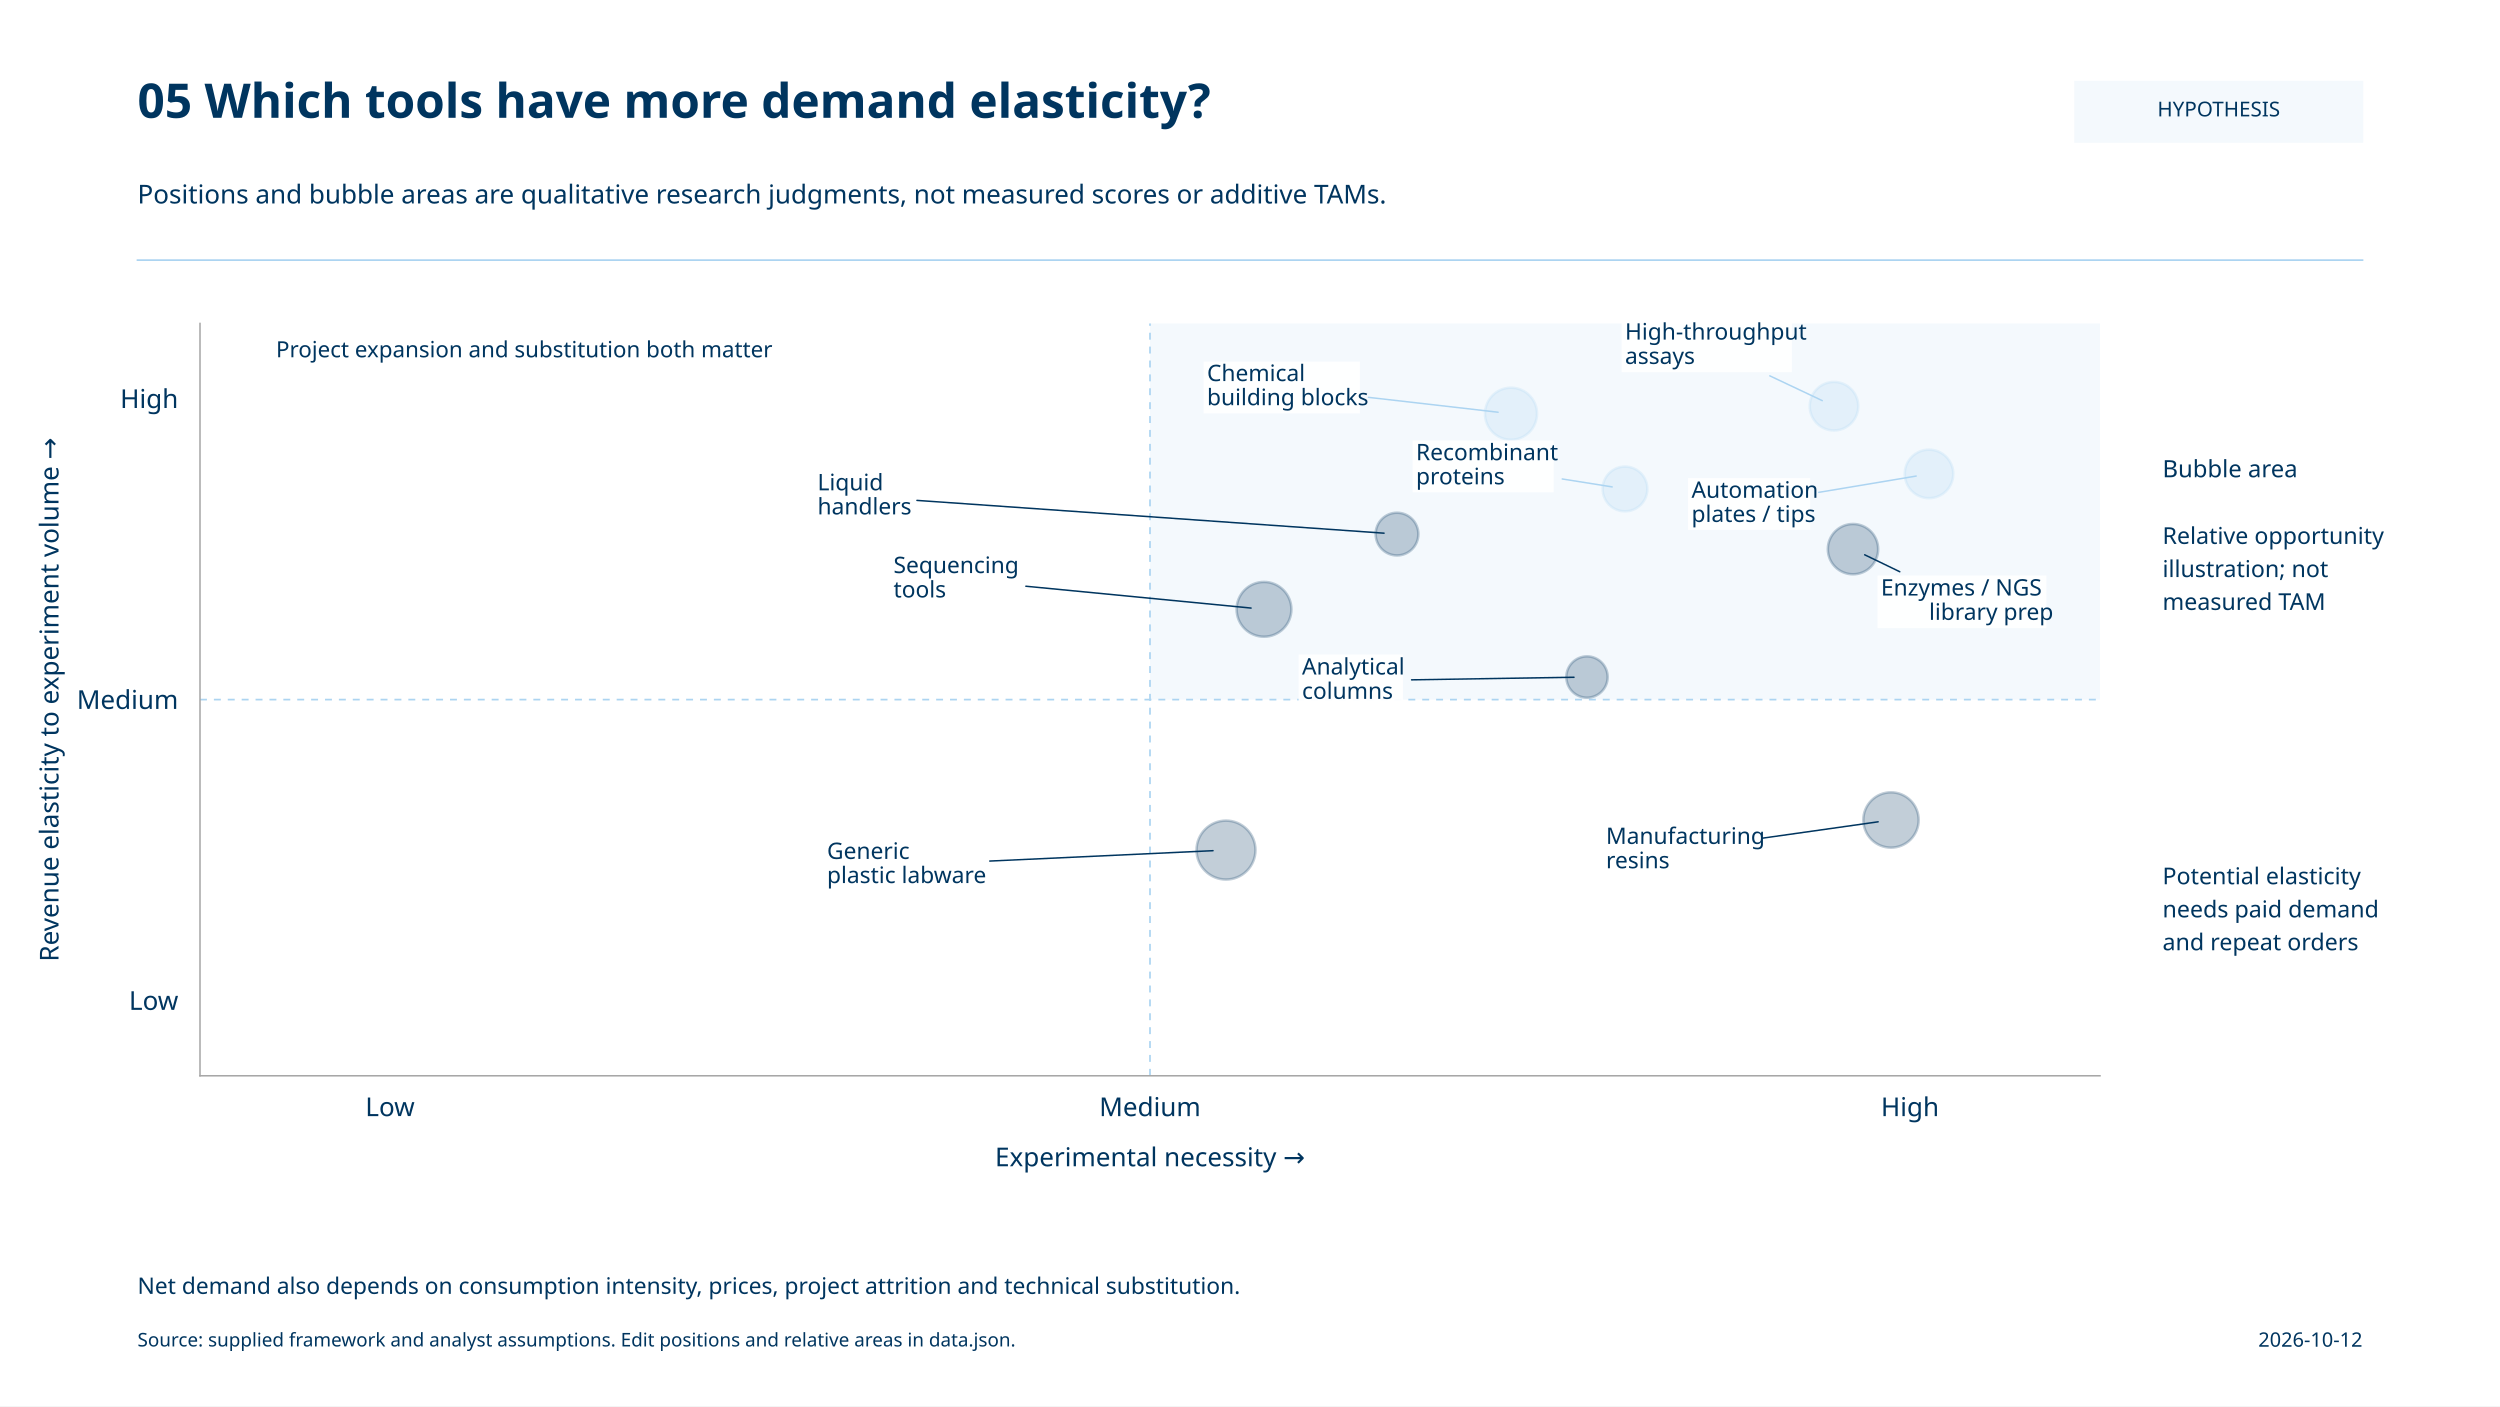
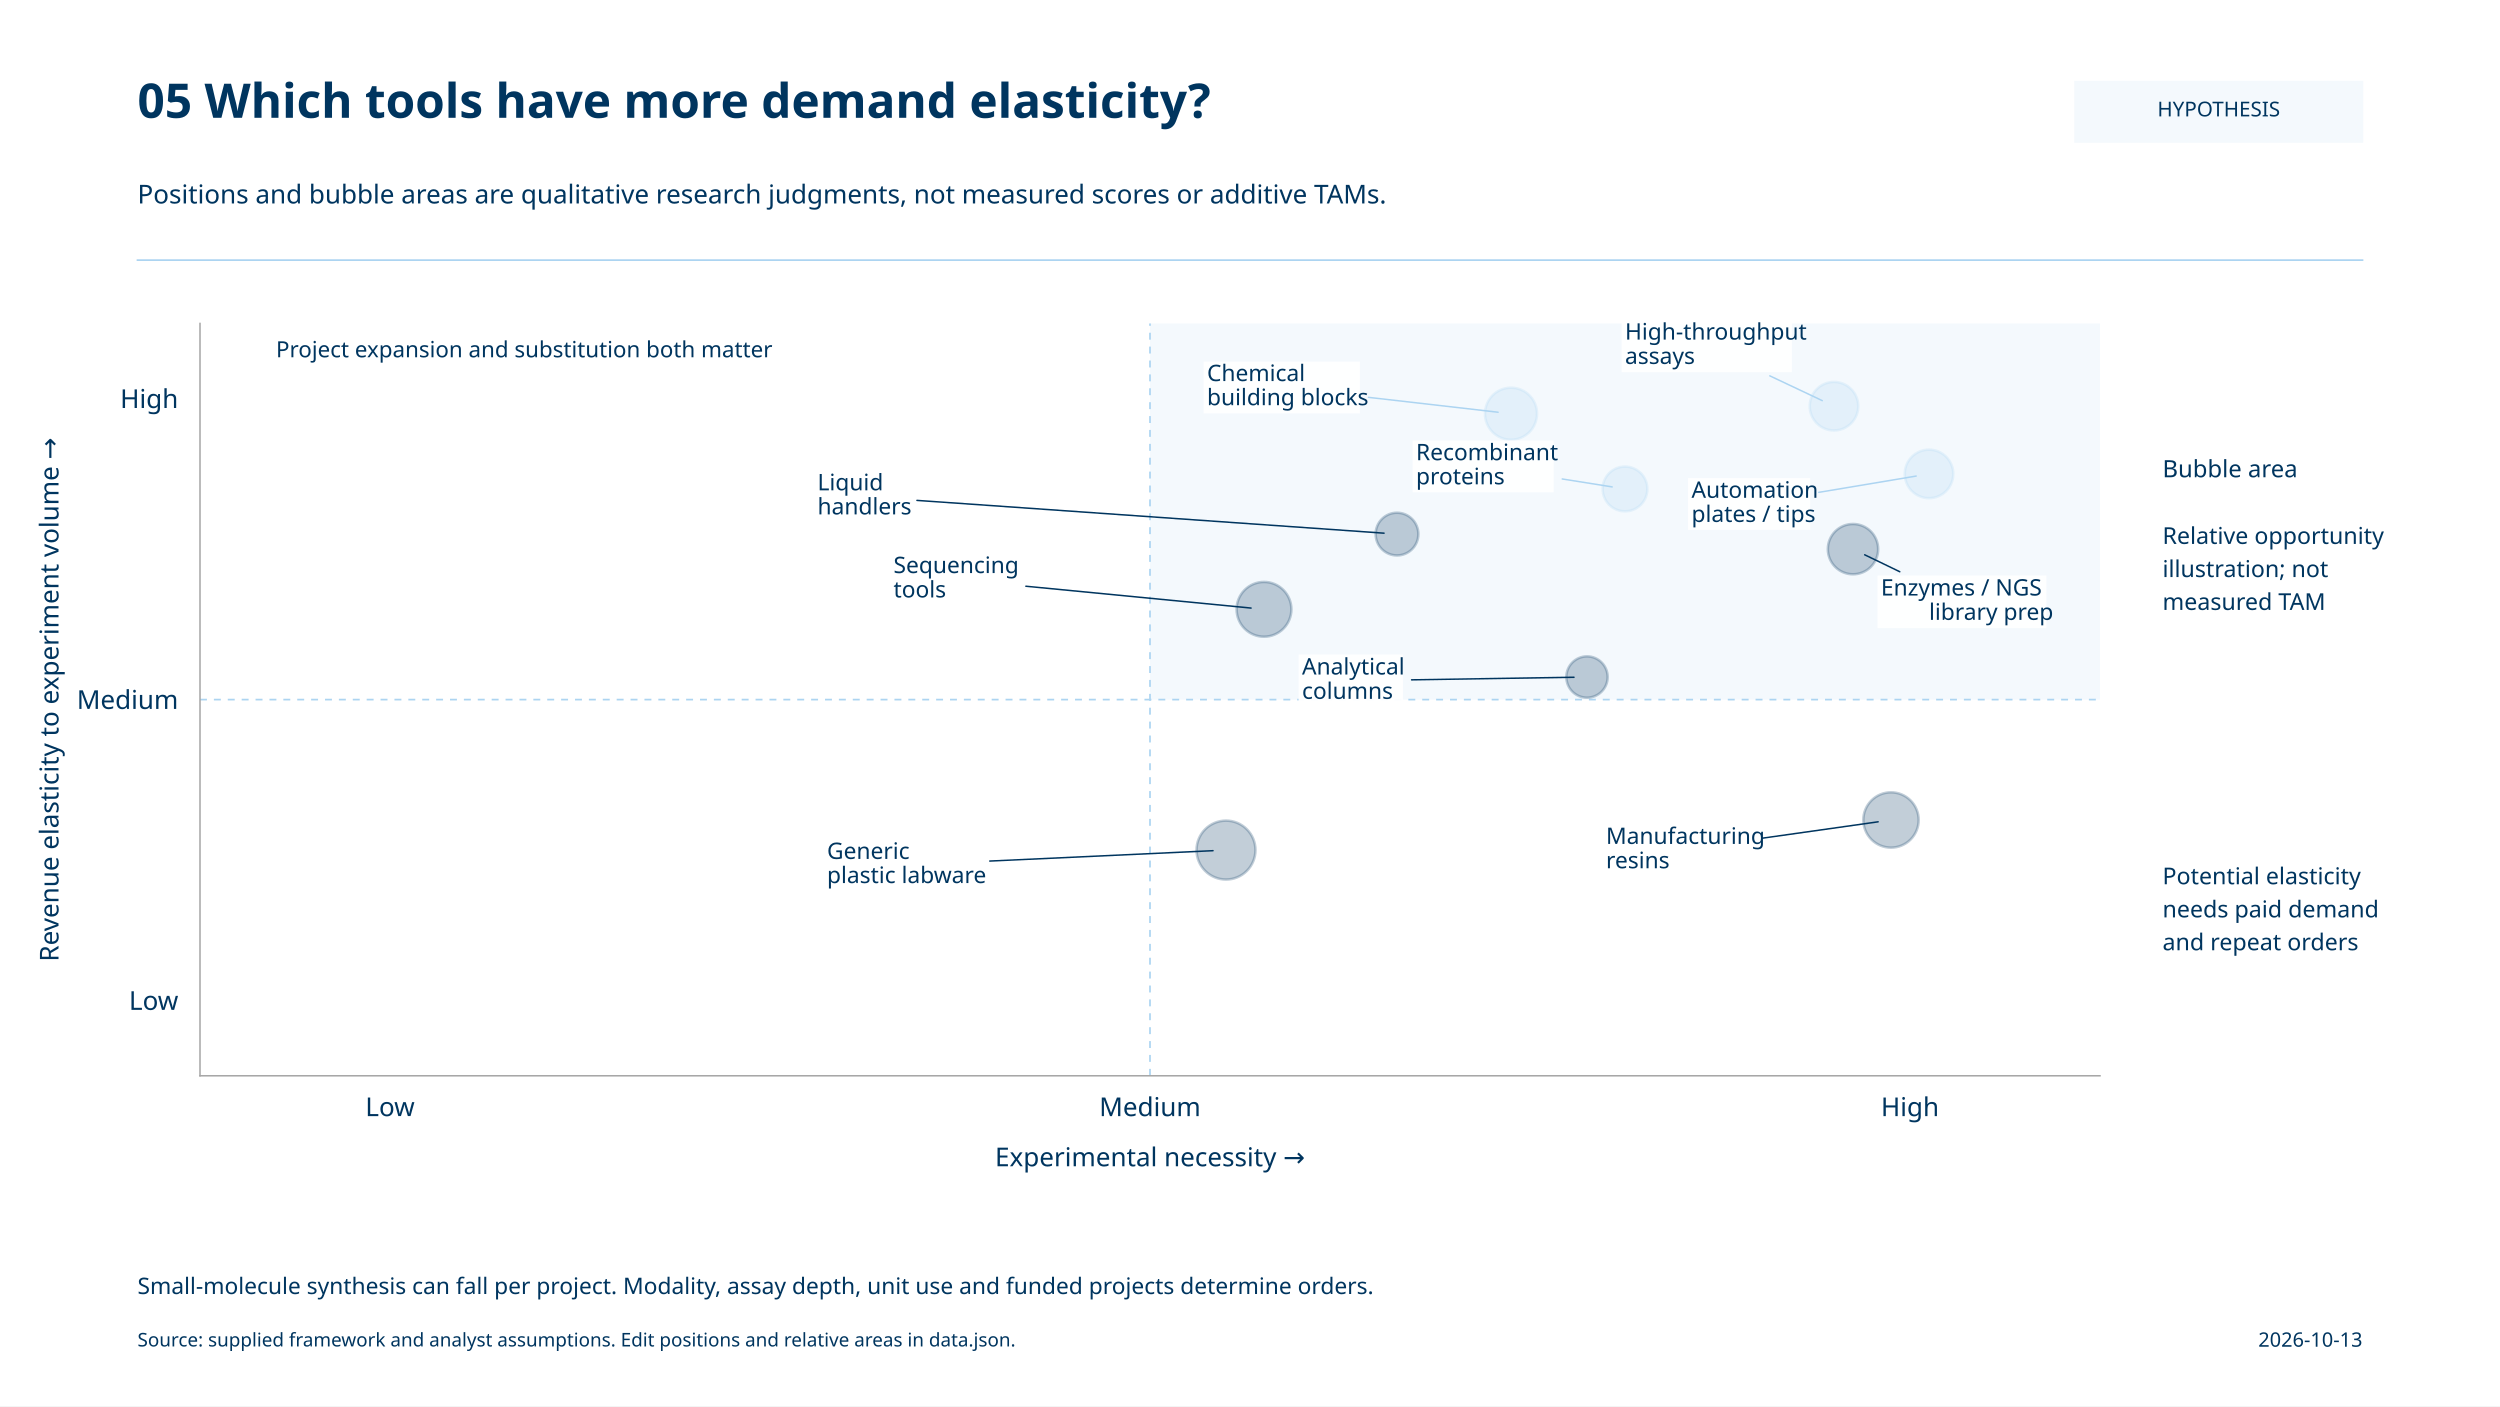
<svg xmlns="http://www.w3.org/2000/svg" xmlns:xlink="http://www.w3.org/1999/xlink" width="1152pt" height="648pt" viewBox="0 0 1152 648" version="1.1">
  <defs>
    <style type="text/css">*{stroke-linejoin: round; stroke-linecap: butt}</style>
  </defs>
  <g id="figure_1">
    <g id="patch_1">
      <path d="M 0 648  L 1152 648  L 1152 0  L 0 0  z " style="fill: #ffffff" />
    </g>
    <g id="patch_2">
-       <path d="M 956.16 65.448  L 1088.64 65.448  L 1088.64 37.584  L 956.16 37.584  z " style="fill: #F4F9FD; stroke: #F4F9FD; stroke-width: 0.7; stroke-linejoin: miter" />
+       <path d="M 956.16 65.448  L 1088.64 65.448  L 1088.64 37.584  L 956.16 37.584  z " style="fill: #f4f9fd; stroke: #f4f9fd; stroke-width: 0.7; stroke-linejoin: miter" />
    </g>
    <g id="axes_1">
      <g id="patch_3">
        <path d="M 92.16 495.72  L 967.68 495.72  L 967.68 149.04  L 92.16 149.04  z " style="fill: #ffffff" />
      </g>
      <g id="patch_4">
-         <path d="M 529.92 322.38  L 967.68 322.38  L 967.68 149.04  L 529.92 149.04  z " clip-path="url(#p7e44cdf704)" style="fill: #F4F9FD" />
+         <path d="M 529.92 322.38  L 967.68 322.38  L 967.68 149.04  L 529.92 149.04  z " clip-path="url(#p7e44cdf704)" style="fill: #f4f9fd" />
      </g>
      <g id="matplotlib.axis_1">
        <g id="xtick_1">
          <g id="line2d_1" />
          <g id="text_1">
-             <text style="font-size: 12px; font-family: 'Arial Unicode MS'; text-anchor: middle; fill: #00355F" x="179.712" y="514.309" transform="rotate(-0 179.712 514.3094)">Low</text>
+             <text style="font-size: 12px; font-family: 'Arial Unicode MS'; text-anchor: middle; fill: #00355f" x="179.712" y="514.309" transform="rotate(-0 179.712 514.3094)">Low</text>
          </g>
        </g>
        <g id="xtick_2">
          <g id="line2d_2" />
          <g id="text_2">
-             <text style="font-size: 12px; font-family: 'Arial Unicode MS'; text-anchor: middle; fill: #00355F" x="529.92" y="514.309" transform="rotate(-0 529.92 514.3094)">Medium</text>
+             <text style="font-size: 12px; font-family: 'Arial Unicode MS'; text-anchor: middle; fill: #00355f" x="529.92" y="514.309" transform="rotate(-0 529.92 514.3094)">Medium</text>
          </g>
        </g>
        <g id="xtick_3">
          <g id="line2d_3" />
          <g id="text_3">
-             <text style="font-size: 12px; font-family: 'Arial Unicode MS'; text-anchor: middle; fill: #00355F" x="880.128" y="514.309" transform="rotate(-0 880.128 514.3094)">High</text>
+             <text style="font-size: 12px; font-family: 'Arial Unicode MS'; text-anchor: middle; fill: #00355f" x="880.128" y="514.309" transform="rotate(-0 880.128 514.3094)">High</text>
          </g>
        </g>
        <g id="text_4">
-           <text style="font-size: 12px; font-family: 'Arial Unicode MS'; text-anchor: middle; fill: #00355F" x="529.92" y="537.419" transform="rotate(-0 529.92 537.4188)">Experimental necessity →</text>
+           <text style="font-size: 12px; font-family: 'Arial Unicode MS'; text-anchor: middle; fill: #00355f" x="529.92" y="537.419" transform="rotate(-0 529.92 537.4188)">Experimental necessity →</text>
        </g>
      </g>
      <g id="matplotlib.axis_2">
        <g id="ytick_1">
          <g id="line2d_4" />
          <g id="text_5">
-             <text style="font-size: 12px; font-family: 'Arial Unicode MS'; text-anchor: end; fill: #00355F" x="82.16" y="465.347" transform="rotate(-0 82.16 465.3467)">Low</text>
+             <text style="font-size: 12px; font-family: 'Arial Unicode MS'; text-anchor: end; fill: #00355f" x="82.16" y="465.347" transform="rotate(-0 82.16 465.3467)">Low</text>
          </g>
        </g>
        <g id="ytick_2">
          <g id="line2d_5" />
          <g id="text_6">
-             <text style="font-size: 12px; font-family: 'Arial Unicode MS'; text-anchor: end; fill: #00355F" x="82.16" y="326.675" transform="rotate(-0 82.16 326.6747)">Medium</text>
+             <text style="font-size: 12px; font-family: 'Arial Unicode MS'; text-anchor: end; fill: #00355f" x="82.16" y="326.675" transform="rotate(-0 82.16 326.6747)">Medium</text>
          </g>
        </g>
        <g id="ytick_3">
          <g id="line2d_6" />
          <g id="text_7">
-             <text style="font-size: 12px; font-family: 'Arial Unicode MS'; text-anchor: end; fill: #00355F" x="82.16" y="188.003" transform="rotate(-0 82.16 188.0027)">High</text>
+             <text style="font-size: 12px; font-family: 'Arial Unicode MS'; text-anchor: end; fill: #00355f" x="82.16" y="188.003" transform="rotate(-0 82.16 188.0027)">High</text>
          </g>
        </g>
        <g id="text_8">
-           <text style="font-size: 12px; font-family: 'Arial Unicode MS'; text-anchor: middle; fill: #00355F" x="26.963" y="322.38" transform="rotate(-90 26.96313 322.38)">Revenue elasticity to experiment volume →</text>
+           <text style="font-size: 12px; font-family: 'Arial Unicode MS'; text-anchor: middle; fill: #00355f" x="26.963" y="322.38" transform="rotate(-90 26.96313 322.38)">Revenue elasticity to experiment volume →</text>
        </g>
      </g>
      <g id="line2d_7">
-         <path d="M 529.92 495.72  L 529.92 149.04  " clip-path="url(#p7e44cdf704)" style="fill: none; stroke-dasharray: 3.2,3.2; stroke-dashoffset: 0; stroke: #ACD4F1; stroke-width: 0.8" />
+         <path d="M 529.92 495.72  L 529.92 149.04  " clip-path="url(#p7e44cdf704)" style="fill: none; stroke-dasharray: 3.2,3.2; stroke-dashoffset: 0; stroke: #acd4f1; stroke-width: 0.8" />
      </g>
      <g id="line2d_8">
-         <path d="M 92.16 322.38  L 967.68 322.38  " clip-path="url(#p7e44cdf704)" style="fill: none; stroke-dasharray: 3.2,3.2; stroke-dashoffset: 0; stroke: #ACD4F1; stroke-width: 0.8" />
+         <path d="M 92.16 322.38  L 967.68 322.38  " clip-path="url(#p7e44cdf704)" style="fill: none; stroke-dasharray: 3.2,3.2; stroke-dashoffset: 0; stroke: #acd4f1; stroke-width: 0.8" />
      </g>
      <g id="patch_5">
-         <path d="M 92.16 495.72  L 92.16 149.04  " style="fill: none; stroke: #A5A5A5; stroke-width: 0.7; stroke-linejoin: miter; stroke-linecap: square" />
+         <path d="M 92.16 495.72  L 92.16 149.04  " style="fill: none; stroke: #a5a5a5; stroke-width: 0.7; stroke-linejoin: miter; stroke-linecap: square" />
      </g>
      <g id="patch_6">
-         <path d="M 92.16 495.72  L 967.68 495.72  " style="fill: none; stroke: #A5A5A5; stroke-width: 0.7; stroke-linejoin: miter; stroke-linecap: square" />
+         <path d="M 92.16 495.72  L 967.68 495.72  " style="fill: none; stroke: #a5a5a5; stroke-width: 0.7; stroke-linejoin: miter; stroke-linecap: square" />
      </g>
      <g id="text_9">
-         <text style="font-size: 10.3px; font-family: 'Arial Unicode MS'; text-anchor: start; fill: #00355F" x="127.181" y="164.641" transform="rotate(-0 127.1808 164.6406)">Project expansion and substitution both matter</text>
+         <text style="font-size: 10.3px; font-family: 'Arial Unicode MS'; text-anchor: start; fill: #00355f" x="127.181" y="164.641" transform="rotate(-0 127.1808 164.6406)">Project expansion and substitution both matter</text>
      </g>
      <g id="PathCollection_1">
        <defs>
-           <path id="m9149eedc2d" d="M 0 11.18  C 2.965 11.18 5.809 10.002 7.906 7.906  C 10.002 5.809 11.18 2.965 11.18 0  C 11.18 -2.965 10.002 -5.809 7.906 -7.906  C 5.809 -10.002 2.965 -11.18 0 -11.18  C -2.965 -11.18 -5.809 -10.002 -7.906 -7.906  C -10.002 -5.809 -11.18 -2.965 -11.18 0  C -11.18 2.965 -10.002 5.809 -7.906 7.906  C -5.809 10.002 -2.965 11.18 0 11.18  z " style="stroke: #ACD4F1; stroke-opacity: 0.24; stroke-width: 1.2" />
-         </defs>
-         <g clip-path="url(#p7e44cdf704)">
-           <use xlink:href="#m9149eedc2d" x="845.107" y="187.175" style="fill: #ACD4F1; fill-opacity: 0.24; stroke: #ACD4F1; stroke-opacity: 0.24; stroke-width: 1.2" />
+           <path id="m93047b6836" d="M 0 11.18  C 2.965 11.18 5.809 10.002 7.906 7.906  C 10.002 5.809 11.18 2.965 11.18 0  C 11.18 -2.965 10.002 -5.809 7.906 -7.906  C 5.809 -10.002 2.965 -11.18 0 -11.18  C -2.965 -11.18 -5.809 -10.002 -7.906 -7.906  C -10.002 -5.809 -11.18 -2.965 -11.18 0  C -11.18 2.965 -10.002 5.809 -7.906 7.906  C -5.809 10.002 -2.965 11.18 0 11.18  z " style="stroke: #acd4f1; stroke-opacity: 0.24; stroke-width: 1.2" />
+         </defs>
+         <g clip-path="url(#p7e44cdf704)">
+           <use xlink:href="#m93047b6836" x="845.107" y="187.175" style="fill: #acd4f1; fill-opacity: 0.24; stroke: #acd4f1; stroke-opacity: 0.24; stroke-width: 1.2" />
        </g>
      </g>
      <g id="PathCollection_2">
        <defs>
-           <path id="m7114f4ecd4" d="M 0 11.592  C 3.074 11.592 6.023 10.371 8.197 8.197  C 10.371 6.023 11.592 3.074 11.592 0  C 11.592 -3.074 10.371 -6.023 8.197 -8.197  C 6.023 -10.371 3.074 -11.592 0 -11.592  C -3.074 -11.592 -6.023 -10.371 -8.197 -8.197  C -10.371 -6.023 -11.592 -3.074 -11.592 0  C -11.592 3.074 -10.371 6.023 -8.197 8.197  C -6.023 10.371 -3.074 11.592 0 11.592  z " style="stroke: #00355F; stroke-opacity: 0.24; stroke-width: 1.2" />
-         </defs>
-         <g clip-path="url(#p7e44cdf704)">
-           <use xlink:href="#m7114f4ecd4" x="853.862" y="253.044" style="fill: #00355F; fill-opacity: 0.24; stroke: #00355F; stroke-opacity: 0.24; stroke-width: 1.2" />
+           <path id="mbe68088155" d="M 0 11.592  C 3.074 11.592 6.023 10.371 8.197 8.197  C 10.371 6.023 11.592 3.074 11.592 0  C 11.592 -3.074 10.371 -6.023 8.197 -8.197  C 6.023 -10.371 3.074 -11.592 0 -11.592  C -3.074 -11.592 -6.023 -10.371 -8.197 -8.197  C -10.371 -6.023 -11.592 -3.074 -11.592 0  C -11.592 3.074 -10.371 6.023 -8.197 8.197  C -6.023 10.371 -3.074 11.592 0 11.592  z " style="stroke: #00355f; stroke-opacity: 0.24; stroke-width: 1.2" />
+         </defs>
+         <g clip-path="url(#p7e44cdf704)">
+           <use xlink:href="#mbe68088155" x="853.862" y="253.044" style="fill: #00355f; fill-opacity: 0.24; stroke: #00355f; stroke-opacity: 0.24; stroke-width: 1.2" />
        </g>
      </g>
      <g id="PathCollection_3">
        <defs>
-           <path id="m4a2d813045" d="M 0 10.308  C 2.734 10.308 5.356 9.222 7.289 7.289  C 9.222 5.356 10.308 2.734 10.308 0  C 10.308 -2.734 9.222 -5.356 7.289 -7.289  C 5.356 -9.222 2.734 -10.308 0 -10.308  C -2.734 -10.308 -5.356 -9.222 -7.289 -7.289  C -9.222 -5.356 -10.308 -2.734 -10.308 0  C -10.308 2.734 -9.222 5.356 -7.289 7.289  C -5.356 9.222 -2.734 10.308 0 10.308  z " style="stroke: #ACD4F1; stroke-opacity: 0.24; stroke-width: 1.2" />
-         </defs>
-         <g clip-path="url(#p7e44cdf704)">
-           <use xlink:href="#m4a2d813045" x="748.8" y="225.31" style="fill: #ACD4F1; fill-opacity: 0.24; stroke: #ACD4F1; stroke-opacity: 0.24; stroke-width: 1.2" />
+           <path id="md52843a2e2" d="M 0 10.308  C 2.734 10.308 5.356 9.222 7.289 7.289  C 9.222 5.356 10.308 2.734 10.308 0  C 10.308 -2.734 9.222 -5.356 7.289 -7.289  C 5.356 -9.222 2.734 -10.308 0 -10.308  C -2.734 -10.308 -5.356 -9.222 -7.289 -7.289  C -9.222 -5.356 -10.308 -2.734 -10.308 0  C -10.308 2.734 -9.222 5.356 -7.289 7.289  C -5.356 9.222 -2.734 10.308 0 10.308  z " style="stroke: #acd4f1; stroke-opacity: 0.24; stroke-width: 1.2" />
+         </defs>
+         <g clip-path="url(#p7e44cdf704)">
+           <use xlink:href="#md52843a2e2" x="748.8" y="225.31" style="fill: #acd4f1; fill-opacity: 0.24; stroke: #acd4f1; stroke-opacity: 0.24; stroke-width: 1.2" />
        </g>
      </g>
      <g id="PathCollection_4">
        <defs>
-           <path id="m5b9b53d9c4" d="M 0 11.99  C 3.18 11.99 6.23 10.726 8.478 8.478  C 10.726 6.23 11.99 3.18 11.99 0  C 11.99 -3.18 10.726 -6.23 8.478 -8.478  C 6.23 -10.726 3.18 -11.99 0 -11.99  C -3.18 -11.99 -6.23 -10.726 -8.478 -8.478  C -10.726 -6.23 -11.99 -3.18 -11.99 0  C -11.99 3.18 -10.726 6.23 -8.478 8.478  C -6.23 10.726 -3.18 11.99 0 11.99  z " style="stroke: #ACD4F1; stroke-opacity: 0.24; stroke-width: 1.2" />
-         </defs>
-         <g clip-path="url(#p7e44cdf704)">
-           <use xlink:href="#m5b9b53d9c4" x="696.269" y="190.642" style="fill: #ACD4F1; fill-opacity: 0.24; stroke: #ACD4F1; stroke-opacity: 0.24; stroke-width: 1.2" />
+           <path id="m44e4bf2ef0" d="M 0 11.99  C 3.18 11.99 6.23 10.726 8.478 8.478  C 10.726 6.23 11.99 3.18 11.99 0  C 11.99 -3.18 10.726 -6.23 8.478 -8.478  C 6.23 -10.726 3.18 -11.99 0 -11.99  C -3.18 -11.99 -6.23 -10.726 -8.478 -8.478  C -10.726 -6.23 -11.99 -3.18 -11.99 0  C -11.99 3.18 -10.726 6.23 -8.478 8.478  C -6.23 10.726 -3.18 11.99 0 11.99  z " style="stroke: #acd4f1; stroke-opacity: 0.24; stroke-width: 1.2" />
+         </defs>
+         <g clip-path="url(#p7e44cdf704)">
+           <use xlink:href="#m44e4bf2ef0" x="696.269" y="190.642" style="fill: #acd4f1; fill-opacity: 0.24; stroke: #acd4f1; stroke-opacity: 0.24; stroke-width: 1.2" />
        </g>
      </g>
      <g id="PathCollection_5">
        <g clip-path="url(#p7e44cdf704)">
-           <use xlink:href="#m9149eedc2d" x="888.883" y="218.376" style="fill: #ACD4F1; fill-opacity: 0.24; stroke: #ACD4F1; stroke-opacity: 0.24; stroke-width: 1.2" />
+           <use xlink:href="#m93047b6836" x="888.883" y="218.376" style="fill: #acd4f1; fill-opacity: 0.24; stroke: #acd4f1; stroke-opacity: 0.24; stroke-width: 1.2" />
        </g>
      </g>
      <g id="PathCollection_6">
        <defs>
-           <path id="m8843558686" d="M 0 13.578  C 3.601 13.578 7.055 12.148 9.601 9.601  C 12.148 7.055 13.578 3.601 13.578 0  C 13.578 -3.601 12.148 -7.055 9.601 -9.601  C 7.055 -12.148 3.601 -13.578 0 -13.578  C -3.601 -13.578 -7.055 -12.148 -9.601 -9.601  C -12.148 -7.055 -13.578 -3.601 -13.578 0  C -13.578 3.601 -12.148 7.055 -9.601 9.601  C -7.055 12.148 -3.601 13.578 0 13.578  z " style="stroke: #00355F; stroke-opacity: 0.24; stroke-width: 1.2" />
-         </defs>
-         <g clip-path="url(#p7e44cdf704)">
-           <use xlink:href="#m8843558686" x="564.941" y="391.716" style="fill: #00355F; fill-opacity: 0.24; stroke: #00355F; stroke-opacity: 0.24; stroke-width: 1.2" />
+           <path id="m53f9f206c2" d="M 0 13.578  C 3.601 13.578 7.055 12.148 9.601 9.601  C 12.148 7.055 13.578 3.601 13.578 0  C 13.578 -3.601 12.148 -7.055 9.601 -9.601  C 7.055 -12.148 3.601 -13.578 0 -13.578  C -3.601 -13.578 -7.055 -12.148 -9.601 -9.601  C -12.148 -7.055 -13.578 -3.601 -13.578 0  C -13.578 3.601 -12.148 7.055 -9.601 9.601  C -7.055 12.148 -3.601 13.578 0 13.578  z " style="stroke: #00355f; stroke-opacity: 0.24; stroke-width: 1.2" />
+         </defs>
+         <g clip-path="url(#p7e44cdf704)">
+           <use xlink:href="#m53f9f206c2" x="564.941" y="391.716" style="fill: #00355f; fill-opacity: 0.24; stroke: #00355f; stroke-opacity: 0.24; stroke-width: 1.2" />
        </g>
      </g>
      <g id="PathCollection_7">
        <defs>
-           <path id="me0271aac97" d="M 0 9.52  C 2.525 9.52 4.946 8.517 6.731 6.731  C 8.517 4.946 9.52 2.525 9.52 0  C 9.52 -2.525 8.517 -4.946 6.731 -6.731  C 4.946 -8.517 2.525 -9.52 0 -9.52  C -2.525 -9.52 -4.946 -8.517 -6.731 -6.731  C -8.517 -4.946 -9.52 -2.525 -9.52 0  C -9.52 2.525 -8.517 4.946 -6.731 6.731  C -4.946 8.517 -2.525 9.52 0 9.52  z " style="stroke: #00355F; stroke-opacity: 0.24; stroke-width: 1.2" />
-         </defs>
-         <g clip-path="url(#p7e44cdf704)">
-           <use xlink:href="#me0271aac97" x="731.29" y="311.98" style="fill: #00355F; fill-opacity: 0.24; stroke: #00355F; stroke-opacity: 0.24; stroke-width: 1.2" />
+           <path id="m36a6605d4a" d="M 0 9.52  C 2.525 9.52 4.946 8.517 6.731 6.731  C 8.517 4.946 9.52 2.525 9.52 0  C 9.52 -2.525 8.517 -4.946 6.731 -6.731  C 4.946 -8.517 2.525 -9.52 0 -9.52  C -2.525 -9.52 -4.946 -8.517 -6.731 -6.731  C -8.517 -4.946 -9.52 -2.525 -9.52 0  C -9.52 2.525 -8.517 4.946 -6.731 6.731  C -4.946 8.517 -2.525 9.52 0 9.52  z " style="stroke: #00355f; stroke-opacity: 0.24; stroke-width: 1.2" />
+         </defs>
+         <g clip-path="url(#p7e44cdf704)">
+           <use xlink:href="#m36a6605d4a" x="731.29" y="311.98" style="fill: #00355f; fill-opacity: 0.24; stroke: #00355f; stroke-opacity: 0.24; stroke-width: 1.2" />
        </g>
      </g>
      <g id="PathCollection_8">
        <defs>
-           <path id="m2500d5ccce" d="M 0 12.748  C 3.381 12.748 6.623 11.404 9.014 9.014  C 11.404 6.623 12.748 3.381 12.748 0  C 12.748 -3.381 11.404 -6.623 9.014 -9.014  C 6.623 -11.404 3.381 -12.748 0 -12.748  C -3.381 -12.748 -6.623 -11.404 -9.014 -9.014  C -11.404 -6.623 -12.748 -3.381 -12.748 0  C -12.748 3.381 -11.404 6.623 -9.014 9.014  C -6.623 11.404 -3.381 12.748 0 12.748  z " style="stroke: #00355F; stroke-opacity: 0.24; stroke-width: 1.2" />
-         </defs>
-         <g clip-path="url(#p7e44cdf704)">
-           <use xlink:href="#m2500d5ccce" x="871.373" y="377.849" style="fill: #00355F; fill-opacity: 0.24; stroke: #00355F; stroke-opacity: 0.24; stroke-width: 1.2" />
+           <path id="mb9f3af79c7" d="M 0 12.748  C 3.381 12.748 6.623 11.404 9.014 9.014  C 11.404 6.623 12.748 3.381 12.748 0  C 12.748 -3.381 11.404 -6.623 9.014 -9.014  C 6.623 -11.404 3.381 -12.748 0 -12.748  C -3.381 -12.748 -6.623 -11.404 -9.014 -9.014  C -11.404 -6.623 -12.748 -3.381 -12.748 0  C -12.748 3.381 -11.404 6.623 -9.014 9.014  C -6.623 11.404 -3.381 12.748 0 12.748  z " style="stroke: #00355f; stroke-opacity: 0.24; stroke-width: 1.2" />
+         </defs>
+         <g clip-path="url(#p7e44cdf704)">
+           <use xlink:href="#mb9f3af79c7" x="871.373" y="377.849" style="fill: #00355f; fill-opacity: 0.24; stroke: #00355f; stroke-opacity: 0.24; stroke-width: 1.2" />
        </g>
      </g>
      <g id="PathCollection_9">
        <defs>
-           <path id="m43d2165f4c" d="M 0 12.624  C 3.348 12.624 6.559 11.294 8.927 8.927  C 11.294 6.559 12.624 3.348 12.624 0  C 12.624 -3.348 11.294 -6.559 8.927 -8.927  C 6.559 -11.294 3.348 -12.624 0 -12.624  C -3.348 -12.624 -6.559 -11.294 -8.927 -8.927  C -11.294 -6.559 -12.624 -3.348 -12.624 0  C -12.624 3.348 -11.294 6.559 -8.927 8.927  C -6.559 11.294 -3.348 12.624 0 12.624  z " style="stroke: #00355F; stroke-opacity: 0.24; stroke-width: 1.2" />
-         </defs>
-         <g clip-path="url(#p7e44cdf704)">
-           <use xlink:href="#m43d2165f4c" x="582.451" y="280.778" style="fill: #00355F; fill-opacity: 0.24; stroke: #00355F; stroke-opacity: 0.24; stroke-width: 1.2" />
+           <path id="mc7dd6f9243" d="M 0 12.624  C 3.348 12.624 6.559 11.294 8.927 8.927  C 11.294 6.559 12.624 3.348 12.624 0  C 12.624 -3.348 11.294 -6.559 8.927 -8.927  C 6.559 -11.294 3.348 -12.624 0 -12.624  C -3.348 -12.624 -6.559 -11.294 -8.927 -8.927  C -11.294 -6.559 -12.624 -3.348 -12.624 0  C -12.624 3.348 -11.294 6.559 -8.927 8.927  C -6.559 11.294 -3.348 12.624 0 12.624  z " style="stroke: #00355f; stroke-opacity: 0.24; stroke-width: 1.2" />
+         </defs>
+         <g clip-path="url(#p7e44cdf704)">
+           <use xlink:href="#mc7dd6f9243" x="582.451" y="280.778" style="fill: #00355f; fill-opacity: 0.24; stroke: #00355f; stroke-opacity: 0.24; stroke-width: 1.2" />
        </g>
      </g>
      <g id="PathCollection_10">
        <defs>
-           <path id="m439145089a" d="M 0 9.843  C 2.61 9.843 5.114 8.805 6.96 6.96  C 8.805 5.114 9.843 2.61 9.843 0  C 9.843 -2.61 8.805 -5.114 6.96 -6.96  C 5.114 -8.805 2.61 -9.843 0 -9.843  C -2.61 -9.843 -5.114 -8.805 -6.96 -6.96  C -8.805 -5.114 -9.843 -2.61 -9.843 0  C -9.843 2.61 -8.805 5.114 -6.96 6.96  C -5.114 8.805 -2.61 9.843 0 9.843  z " style="stroke: #00355F; stroke-opacity: 0.24; stroke-width: 1.2" />
-         </defs>
-         <g clip-path="url(#p7e44cdf704)">
-           <use xlink:href="#m439145089a" x="643.738" y="246.11" style="fill: #00355F; fill-opacity: 0.24; stroke: #00355F; stroke-opacity: 0.24; stroke-width: 1.2" />
+           <path id="m22b5477eb0" d="M 0 9.843  C 2.61 9.843 5.114 8.805 6.96 6.96  C 8.805 5.114 9.843 2.61 9.843 0  C 9.843 -2.61 8.805 -5.114 6.96 -6.96  C 5.114 -8.805 2.61 -9.843 0 -9.843  C -2.61 -9.843 -5.114 -8.805 -6.96 -6.96  C -8.805 -5.114 -9.843 -2.61 -9.843 0  C -9.843 2.61 -8.805 5.114 -6.96 6.96  C -5.114 8.805 -2.61 9.843 0 9.843  z " style="stroke: #00355f; stroke-opacity: 0.24; stroke-width: 1.2" />
+         </defs>
+         <g clip-path="url(#p7e44cdf704)">
+           <use xlink:href="#m22b5477eb0" x="643.738" y="246.11" style="fill: #00355f; fill-opacity: 0.24; stroke: #00355f; stroke-opacity: 0.24; stroke-width: 1.2" />
        </g>
      </g>
      <g id="patch_7">
-         <path d="M 815.545 173.198  Q 827.614 178.904 839.683 184.61  " style="fill: none; stroke: #ACD4F1; stroke-width: 0.7; stroke-linecap: round" />
+         <path d="M 815.545 173.198  Q 827.614 178.904 839.683 184.61  " style="fill: none; stroke: #acd4f1; stroke-width: 0.7; stroke-linecap: round" />
      </g>
      <g id="text_10">
        <g id="patch_8">
          <path d="M 747.225 171.488  L 825.668 171.488  L 825.668 147.393  L 747.225 147.393  z " style="fill: #ffffff; opacity: 0.95" />
        </g>
-         <text style="font-size: 10.5px; font-family: 'Arial Unicode MS'; fill: #00355F" transform="translate(748.8 156.4838)">High-throughput</text>
-         <text style="font-size: 10.5px; font-family: 'Arial Unicode MS'; fill: #00355F" transform="translate(748.8 167.7077)">assays</text>
+         <text style="font-size: 10.5px; font-family: 'Arial Unicode MS'; fill: #00355f" transform="translate(748.8 156.4838)">High-throughput</text>
+         <text style="font-size: 10.5px; font-family: 'Arial Unicode MS'; fill: #00355f" transform="translate(748.8 167.7077)">assays</text>
      </g>
      <g id="patch_9">
-         <path d="M 875.412 263.459  Q 867.338 259.557 859.263 255.654  " style="fill: none; stroke: #00355F; stroke-width: 0.7; stroke-linecap: round" />
+         <path d="M 875.412 263.459  Q 867.338 259.557 859.263 255.654  " style="fill: none; stroke: #00355f; stroke-width: 0.7; stroke-linecap: round" />
      </g>
      <g id="text_11">
        <g id="patch_10">
          <path d="M 865.157 289.423  L 942.989 289.423  L 942.989 265.2  L 865.157 265.2  z " style="fill: #ffffff; opacity: 0.95" />
        </g>
-         <text style="font-size: 10.5px; font-family: 'Arial Unicode MS'; fill: #00355F" transform="translate(866.7315 274.419)">Enzymes / NGS</text>
-         <text style="font-size: 10.5px; font-family: 'Arial Unicode MS'; fill: #00355F" transform="translate(888.898 285.6429)">library prep</text>
+         <text style="font-size: 10.5px; font-family: 'Arial Unicode MS'; fill: #00355f" transform="translate(866.7315 274.419)">Enzymes / NGS</text>
+         <text style="font-size: 10.5px; font-family: 'Arial Unicode MS'; fill: #00355f" transform="translate(888.898 285.6429)">library prep</text>
      </g>
      <g id="patch_11">
-         <path d="M 719.885 220.71  Q 731.379 222.538 742.874 224.367  " style="fill: none; stroke: #ACD4F1; stroke-width: 0.7; stroke-linecap: round" />
+         <path d="M 719.885 220.71  Q 731.379 222.538 742.874 224.367  " style="fill: none; stroke: #acd4f1; stroke-width: 0.7; stroke-linecap: round" />
      </g>
      <g id="text_12">
        <g id="patch_12">
          <path d="M 650.918 226.843  L 715.931 226.843  L 715.931 202.975  L 650.918 202.975  z " style="fill: #ffffff; opacity: 0.95" />
        </g>
-         <text style="font-size: 10.5px; font-family: 'Arial Unicode MS'; fill: #00355F" transform="translate(652.4928 212.0658)">Recombinant</text>
-         <text style="font-size: 10.5px; font-family: 'Arial Unicode MS'; fill: #00355F" transform="translate(652.4928 223.1765)">proteins</text>
+         <text style="font-size: 10.5px; font-family: 'Arial Unicode MS'; fill: #00355f" transform="translate(652.4928 212.0658)">Recombinant</text>
+         <text style="font-size: 10.5px; font-family: 'Arial Unicode MS'; fill: #00355f" transform="translate(652.4928 223.1765)">proteins</text>
      </g>
      <g id="patch_13">
-         <path d="M 630.606 183.1  Q 660.457 186.529 690.309 189.957  " style="fill: none; stroke: #ACD4F1; stroke-width: 0.7; stroke-linecap: round" />
+         <path d="M 630.606 183.1  Q 660.457 186.529 690.309 189.957  " style="fill: none; stroke: #acd4f1; stroke-width: 0.7; stroke-linecap: round" />
      </g>
      <g id="text_13">
        <g id="patch_14">
          <path d="M 554.611 190.498  L 626.632 190.498  L 626.632 166.63  L 554.611 166.63  z " style="fill: #ffffff; opacity: 0.95" />
        </g>
-         <text style="font-size: 10.5px; font-family: 'Arial Unicode MS'; fill: #00355F" transform="translate(556.1856 175.6078)">Chemical</text>
-         <text style="font-size: 10.5px; font-family: 'Arial Unicode MS'; fill: #00355F" transform="translate(556.1856 186.7185)">building blocks</text>
+         <text style="font-size: 10.5px; font-family: 'Arial Unicode MS'; fill: #00355f" transform="translate(556.1856 175.6078)">Chemical</text>
+         <text style="font-size: 10.5px; font-family: 'Arial Unicode MS'; fill: #00355f" transform="translate(556.1856 186.7185)">building blocks</text>
      </g>
      <g id="patch_15">
-         <path d="M 838.076 226.877  Q 860.519 223.121 882.963 219.366  " style="fill: none; stroke: #ACD4F1; stroke-width: 0.7; stroke-linecap: round" />
+         <path d="M 838.076 226.877  Q 860.519 223.121 882.963 219.366  " style="fill: none; stroke: #acd4f1; stroke-width: 0.7; stroke-linecap: round" />
      </g>
      <g id="text_14">
        <g id="patch_16">
          <path d="M 777.868 244.177  L 834.13 244.177  L 834.13 220.309  L 777.868 220.309  z " style="fill: #ffffff; opacity: 0.95" />
        </g>
-         <text style="font-size: 10.5px; font-family: 'Arial Unicode MS'; fill: #00355F" transform="translate(779.4432 229.3998)">Automation</text>
-         <text style="font-size: 10.5px; font-family: 'Arial Unicode MS'; fill: #00355F" transform="translate(779.4432 240.5105)">plates / tips</text>
+         <text style="font-size: 10.5px; font-family: 'Arial Unicode MS'; fill: #00355f" transform="translate(779.4432 229.3998)">Automation</text>
+         <text style="font-size: 10.5px; font-family: 'Arial Unicode MS'; fill: #00355f" transform="translate(779.4432 240.5105)">plates / tips</text>
      </g>
      <g id="patch_17">
-         <path d="M 456.099 396.776  Q 507.522 394.385 558.945 391.995  " style="fill: none; stroke: #00355F; stroke-width: 0.7; stroke-linecap: round" />
+         <path d="M 456.099 396.776  Q 507.522 394.385 558.945 391.995  " style="fill: none; stroke: #00355f; stroke-width: 0.7; stroke-linecap: round" />
      </g>
      <g id="text_15">
        <g id="patch_18">
          <path d="M 379.507 410.584  L 452.103 410.584  L 452.103 386.716  L 379.507 386.716  z " style="fill: #ffffff; opacity: 0.95" />
        </g>
-         <text style="font-size: 10.5px; font-family: 'Arial Unicode MS'; fill: #00355F" transform="translate(381.0816 395.8062)">Generic</text>
-         <text style="font-size: 10.5px; font-family: 'Arial Unicode MS'; fill: #00355F" transform="translate(381.0816 406.9169)">plastic labware</text>
+         <text style="font-size: 10.5px; font-family: 'Arial Unicode MS'; fill: #00355f" transform="translate(381.0816 395.8062)">Generic</text>
+         <text style="font-size: 10.5px; font-family: 'Arial Unicode MS'; fill: #00355f" transform="translate(381.0816 406.9169)">plastic labware</text>
      </g>
      <g id="patch_19">
-         <path d="M 650.471 313.266  Q 687.879 312.671 725.286 312.075  " style="fill: none; stroke: #00355F; stroke-width: 0.7; stroke-linecap: round" />
+         <path d="M 650.471 313.266  Q 687.879 312.671 725.286 312.075  " style="fill: none; stroke: #00355f; stroke-width: 0.7; stroke-linecap: round" />
      </g>
      <g id="text_16">
        <g id="patch_20">
          <path d="M 598.387 325.704  L 646.473 325.704  L 646.473 301.609  L 598.387 301.609  z " style="fill: #ffffff; opacity: 0.95" />
        </g>
-         <text style="font-size: 10.5px; font-family: 'Arial Unicode MS'; fill: #00355F" transform="translate(599.9616 310.813)">Analytical</text>
-         <text style="font-size: 10.5px; font-family: 'Arial Unicode MS'; fill: #00355F" transform="translate(599.9616 322.0369)">columns</text>
+         <text style="font-size: 10.5px; font-family: 'Arial Unicode MS'; fill: #00355f" transform="translate(599.9616 310.813)">Analytical</text>
+         <text style="font-size: 10.5px; font-family: 'Arial Unicode MS'; fill: #00355f" transform="translate(599.9616 322.0369)">columns</text>
      </g>
      <g id="patch_21">
-         <path d="M 812.117 386.228  Q 838.774 382.459 865.431 378.689  " style="fill: none; stroke: #00355F; stroke-width: 0.7; stroke-linecap: round" />
+         <path d="M 812.117 386.228  Q 838.774 382.459 865.431 378.689  " style="fill: none; stroke: #00355f; stroke-width: 0.7; stroke-linecap: round" />
      </g>
      <g id="text_17">
        <g id="patch_22">
          <path d="M 738.47 403.771  L 808.152 403.771  L 808.152 379.548  L 738.47 379.548  z " style="fill: #ffffff; opacity: 0.95" />
        </g>
-         <text style="font-size: 10.5px; font-family: 'Arial Unicode MS'; fill: #00355F" transform="translate(740.0448 388.88)">Manufacturing</text>
-         <text style="font-size: 10.5px; font-family: 'Arial Unicode MS'; fill: #00355F" transform="translate(740.0448 400.1039)">resins</text>
+         <text style="font-size: 10.5px; font-family: 'Arial Unicode MS'; fill: #00355f" transform="translate(740.0448 388.88)">Manufacturing</text>
+         <text style="font-size: 10.5px; font-family: 'Arial Unicode MS'; fill: #00355f" transform="translate(740.0448 400.1039)">resins</text>
      </g>
      <g id="patch_23">
-         <path d="M 472.738 270.139  Q 524.61 275.169 576.481 280.199  " style="fill: none; stroke: #00355F; stroke-width: 0.7; stroke-linecap: round" />
+         <path d="M 472.738 270.139  Q 524.61 275.169 576.481 280.199  " style="fill: none; stroke: #00355f; stroke-width: 0.7; stroke-linecap: round" />
      </g>
      <g id="text_18">
        <g id="patch_24">
          <path d="M 410.15 278.966  L 468.759 278.966  L 468.759 254.743  L 410.15 254.743  z " style="fill: #ffffff; opacity: 0.95" />
        </g>
-         <text style="font-size: 10.5px; font-family: 'Arial Unicode MS'; fill: #00355F" transform="translate(411.7248 264.0752)">Sequencing</text>
-         <text style="font-size: 10.5px; font-family: 'Arial Unicode MS'; fill: #00355F" transform="translate(411.7248 275.2991)">tools</text>
+         <text style="font-size: 10.5px; font-family: 'Arial Unicode MS'; fill: #00355f" transform="translate(411.7248 264.0752)">Sequencing</text>
+         <text style="font-size: 10.5px; font-family: 'Arial Unicode MS'; fill: #00355f" transform="translate(411.7248 275.2991)">tools</text>
      </g>
      <g id="patch_25">
-         <path d="M 422.541 230.581  Q 530.147 238.136 637.753 245.69  " style="fill: none; stroke: #00355F; stroke-width: 0.7; stroke-linecap: round" />
+         <path d="M 422.541 230.581  Q 530.147 238.136 637.753 245.69  " style="fill: none; stroke: #00355f; stroke-width: 0.7; stroke-linecap: round" />
      </g>
      <g id="text_19">
        <g id="patch_26">
          <path d="M 375.129 240.71  L 418.553 240.71  L 418.553 216.842  L 375.129 216.842  z " style="fill: #ffffff; opacity: 0.95" />
        </g>
-         <text style="font-size: 10.5px; font-family: 'Arial Unicode MS'; fill: #00355F" transform="translate(376.704 225.933)">Liquid</text>
-         <text style="font-size: 10.5px; font-family: 'Arial Unicode MS'; fill: #00355F" transform="translate(376.704 237.0437)">handlers</text>
+         <text style="font-size: 10.5px; font-family: 'Arial Unicode MS'; fill: #00355f" transform="translate(376.704 225.933)">Liquid</text>
+         <text style="font-size: 10.5px; font-family: 'Arial Unicode MS'; fill: #00355f" transform="translate(376.704 237.0437)">handlers</text>
      </g>
    </g>
    <g id="line2d_9">
-       <path d="M 63.36 119.88  L 1088.64 119.88  " style="fill: none; stroke: #ACD4F1; stroke-width: 0.8; stroke-linecap: square" />
+       <path d="M 63.36 119.88  L 1088.64 119.88  " style="fill: none; stroke: #acd4f1; stroke-width: 0.8; stroke-linecap: square" />
    </g>
    <g id="text_20">
-       <text style="font-weight: 700; font-size: 22px; font-family: 'Arial Unicode MS'; text-anchor: start; fill: #00355F" x="63.36" y="54.298" transform="rotate(-0 63.36 54.29766)">05  Which tools have more demand elasticity?</text>
+       <text style="font-weight: 700; font-size: 22px; font-family: 'Arial Unicode MS'; text-anchor: start; fill: #00355f" x="63.36" y="54.298" transform="rotate(-0 63.36 54.29766)">05  Which tools have more demand elasticity?</text>
    </g>
    <g id="text_21">
-       <text style="font-size: 9.5px; font-family: 'Arial Unicode MS'; text-anchor: middle; fill: #00355F" x="1022.4" y="53.646" transform="rotate(-0 1022.4 53.64567)">HYPOTHESIS</text>
+       <text style="font-size: 9.5px; font-family: 'Arial Unicode MS'; text-anchor: middle; fill: #00355f" x="1022.4" y="53.646" transform="rotate(-0 1022.4 53.64567)">HYPOTHESIS</text>
    </g>
    <g id="text_22">
-       <text style="font-size: 12px; font-family: 'Arial Unicode MS'; text-anchor: start; fill: #00355F" x="63.36" y="93.755" transform="rotate(-0 63.36 93.75469)">Positions and bubble areas are qualitative research judgments, not measured scores or additive TAMs.</text>
+       <text style="font-size: 12px; font-family: 'Arial Unicode MS'; text-anchor: start; fill: #00355f" x="63.36" y="93.755" transform="rotate(-0 63.36 93.75469)">Positions and bubble areas are qualitative research judgments, not measured scores or additive TAMs.</text>
    </g>
    <g id="text_23">
-       <text style="font-size: 10.5px; font-family: 'Arial Unicode MS'; text-anchor: start; fill: #00355F" x="63.36" y="596.223" transform="rotate(-0 63.36 596.2234)">Net demand also depends on consumption intensity, prices, project attrition and technical substitution.</text>
+       <text style="font-size: 10.5px; font-family: 'Arial Unicode MS'; text-anchor: start; fill: #00355f" x="63.36" y="596.287" transform="rotate(-0 63.36 596.2873)">Small-molecule synthesis can fall per project. Modality, assay depth, unit use and funded projects determine orders.</text>
    </g>
    <g id="text_24">
-       <text style="font-size: 8.7px; font-family: 'Arial Unicode MS'; text-anchor: start; fill: #00355F" x="63.36" y="620.445" transform="rotate(-0 63.36 620.4452)">Source: supplied framework and analyst assumptions. Edit positions and relative areas in data.json.</text>
+       <text style="font-size: 8.7px; font-family: 'Arial Unicode MS'; text-anchor: start; fill: #00355f" x="63.36" y="620.445" transform="rotate(-0 63.36 620.4452)">Source: supplied framework and analyst assumptions. Edit positions and relative areas in data.json.</text>
    </g>
    <g id="text_25">
-       <text style="font-size: 9.2px; font-family: 'Arial Unicode MS'; text-anchor: end; fill: #00355F" x="1088.64" y="620.568" transform="rotate(-0 1088.64 620.5682)">2026-10-12</text>
+       <text style="font-size: 9.2px; font-family: 'Arial Unicode MS'; text-anchor: end; fill: #00355f" x="1088.64" y="620.568" transform="rotate(-0 1088.64 620.5682)">2026-10-13</text>
    </g>
    <g id="text_26">
-       <text style="font-size: 11px; font-family: 'Arial Unicode MS'; text-anchor: start; fill: #00355F" x="996.48" y="219.921" transform="rotate(-0 996.48 219.9211)">Bubble area</text>
+       <text style="font-size: 11px; font-family: 'Arial Unicode MS'; text-anchor: start; fill: #00355f" x="996.48" y="219.921" transform="rotate(-0 996.48 219.9211)">Bubble area</text>
    </g>
    <g id="text_27">
-       <text style="font-size: 10.7px; font-family: 'Arial Unicode MS'; fill: #00355F" transform="translate(996.48 250.6422)">Relative opportunity</text>
-       <text style="font-size: 10.7px; font-family: 'Arial Unicode MS'; fill: #00355F" transform="translate(996.48 265.9093)">illustration; not</text>
-       <text style="font-size: 10.7px; font-family: 'Arial Unicode MS'; fill: #00355F" transform="translate(996.48 281.061)">measured TAM</text>
+       <text style="font-size: 10.7px; font-family: 'Arial Unicode MS'; fill: #00355f" transform="translate(996.48 250.6422)">Relative opportunity</text>
+       <text style="font-size: 10.7px; font-family: 'Arial Unicode MS'; fill: #00355f" transform="translate(996.48 265.9093)">illustration; not</text>
+       <text style="font-size: 10.7px; font-family: 'Arial Unicode MS'; fill: #00355f" transform="translate(996.48 281.061)">measured TAM</text>
    </g>
    <g id="text_28">
      <text style="font-size: 10.7px; font-family: &quot;Arial Unicode MS&quot;; fill: rgb(0, 53, 95);" transform="translate(996.48 407.4582)">Potential elasticity</text>
      <text style="font-size: 10.7px; font-family: &quot;Arial Unicode MS&quot;; fill: rgb(0, 53, 95);" transform="translate(996.48 422.7253)">needs paid demand</text>
      <text style="font-size: 10.7px; font-family: &quot;Arial Unicode MS&quot;; fill: rgb(0, 53, 95);" transform="translate(996.48 437.877)">and repeat orders</text>
    </g>
  </g>
  <defs>
    <clipPath id="p7e44cdf704">
      <rect x="92.16" y="149.04" width="875.52" height="346.68" />
    </clipPath>
  </defs>
</svg>
